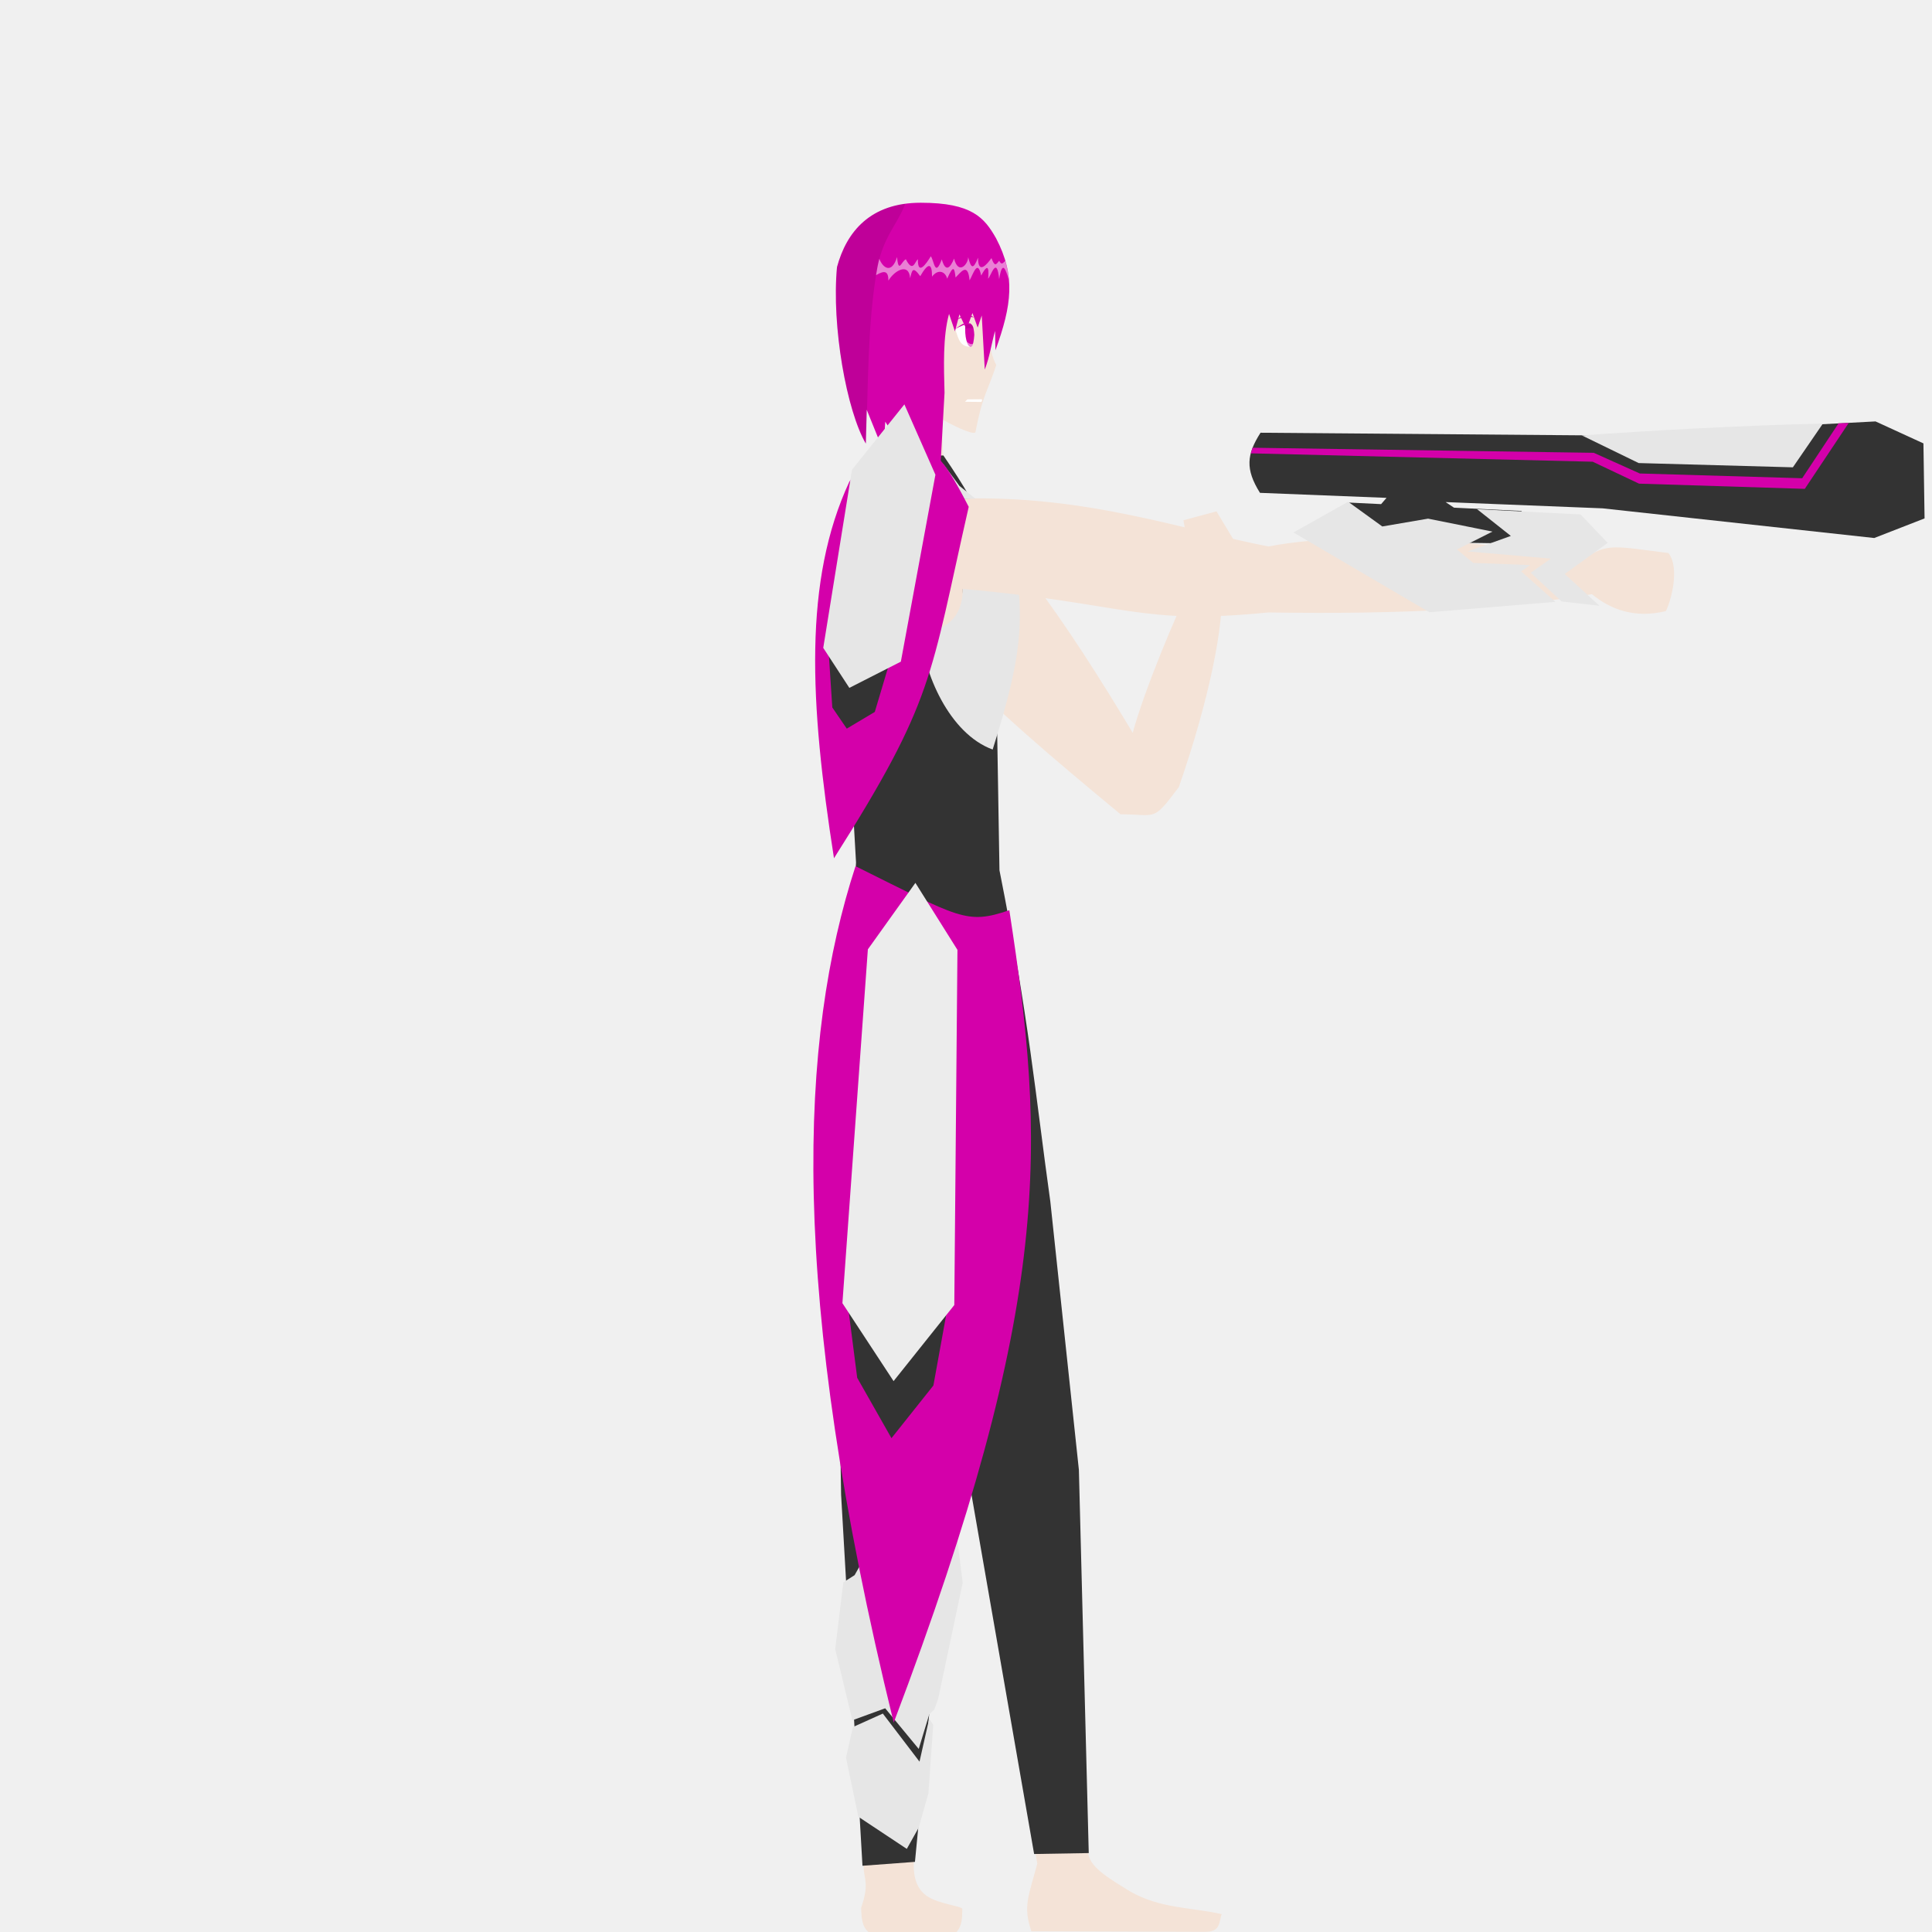
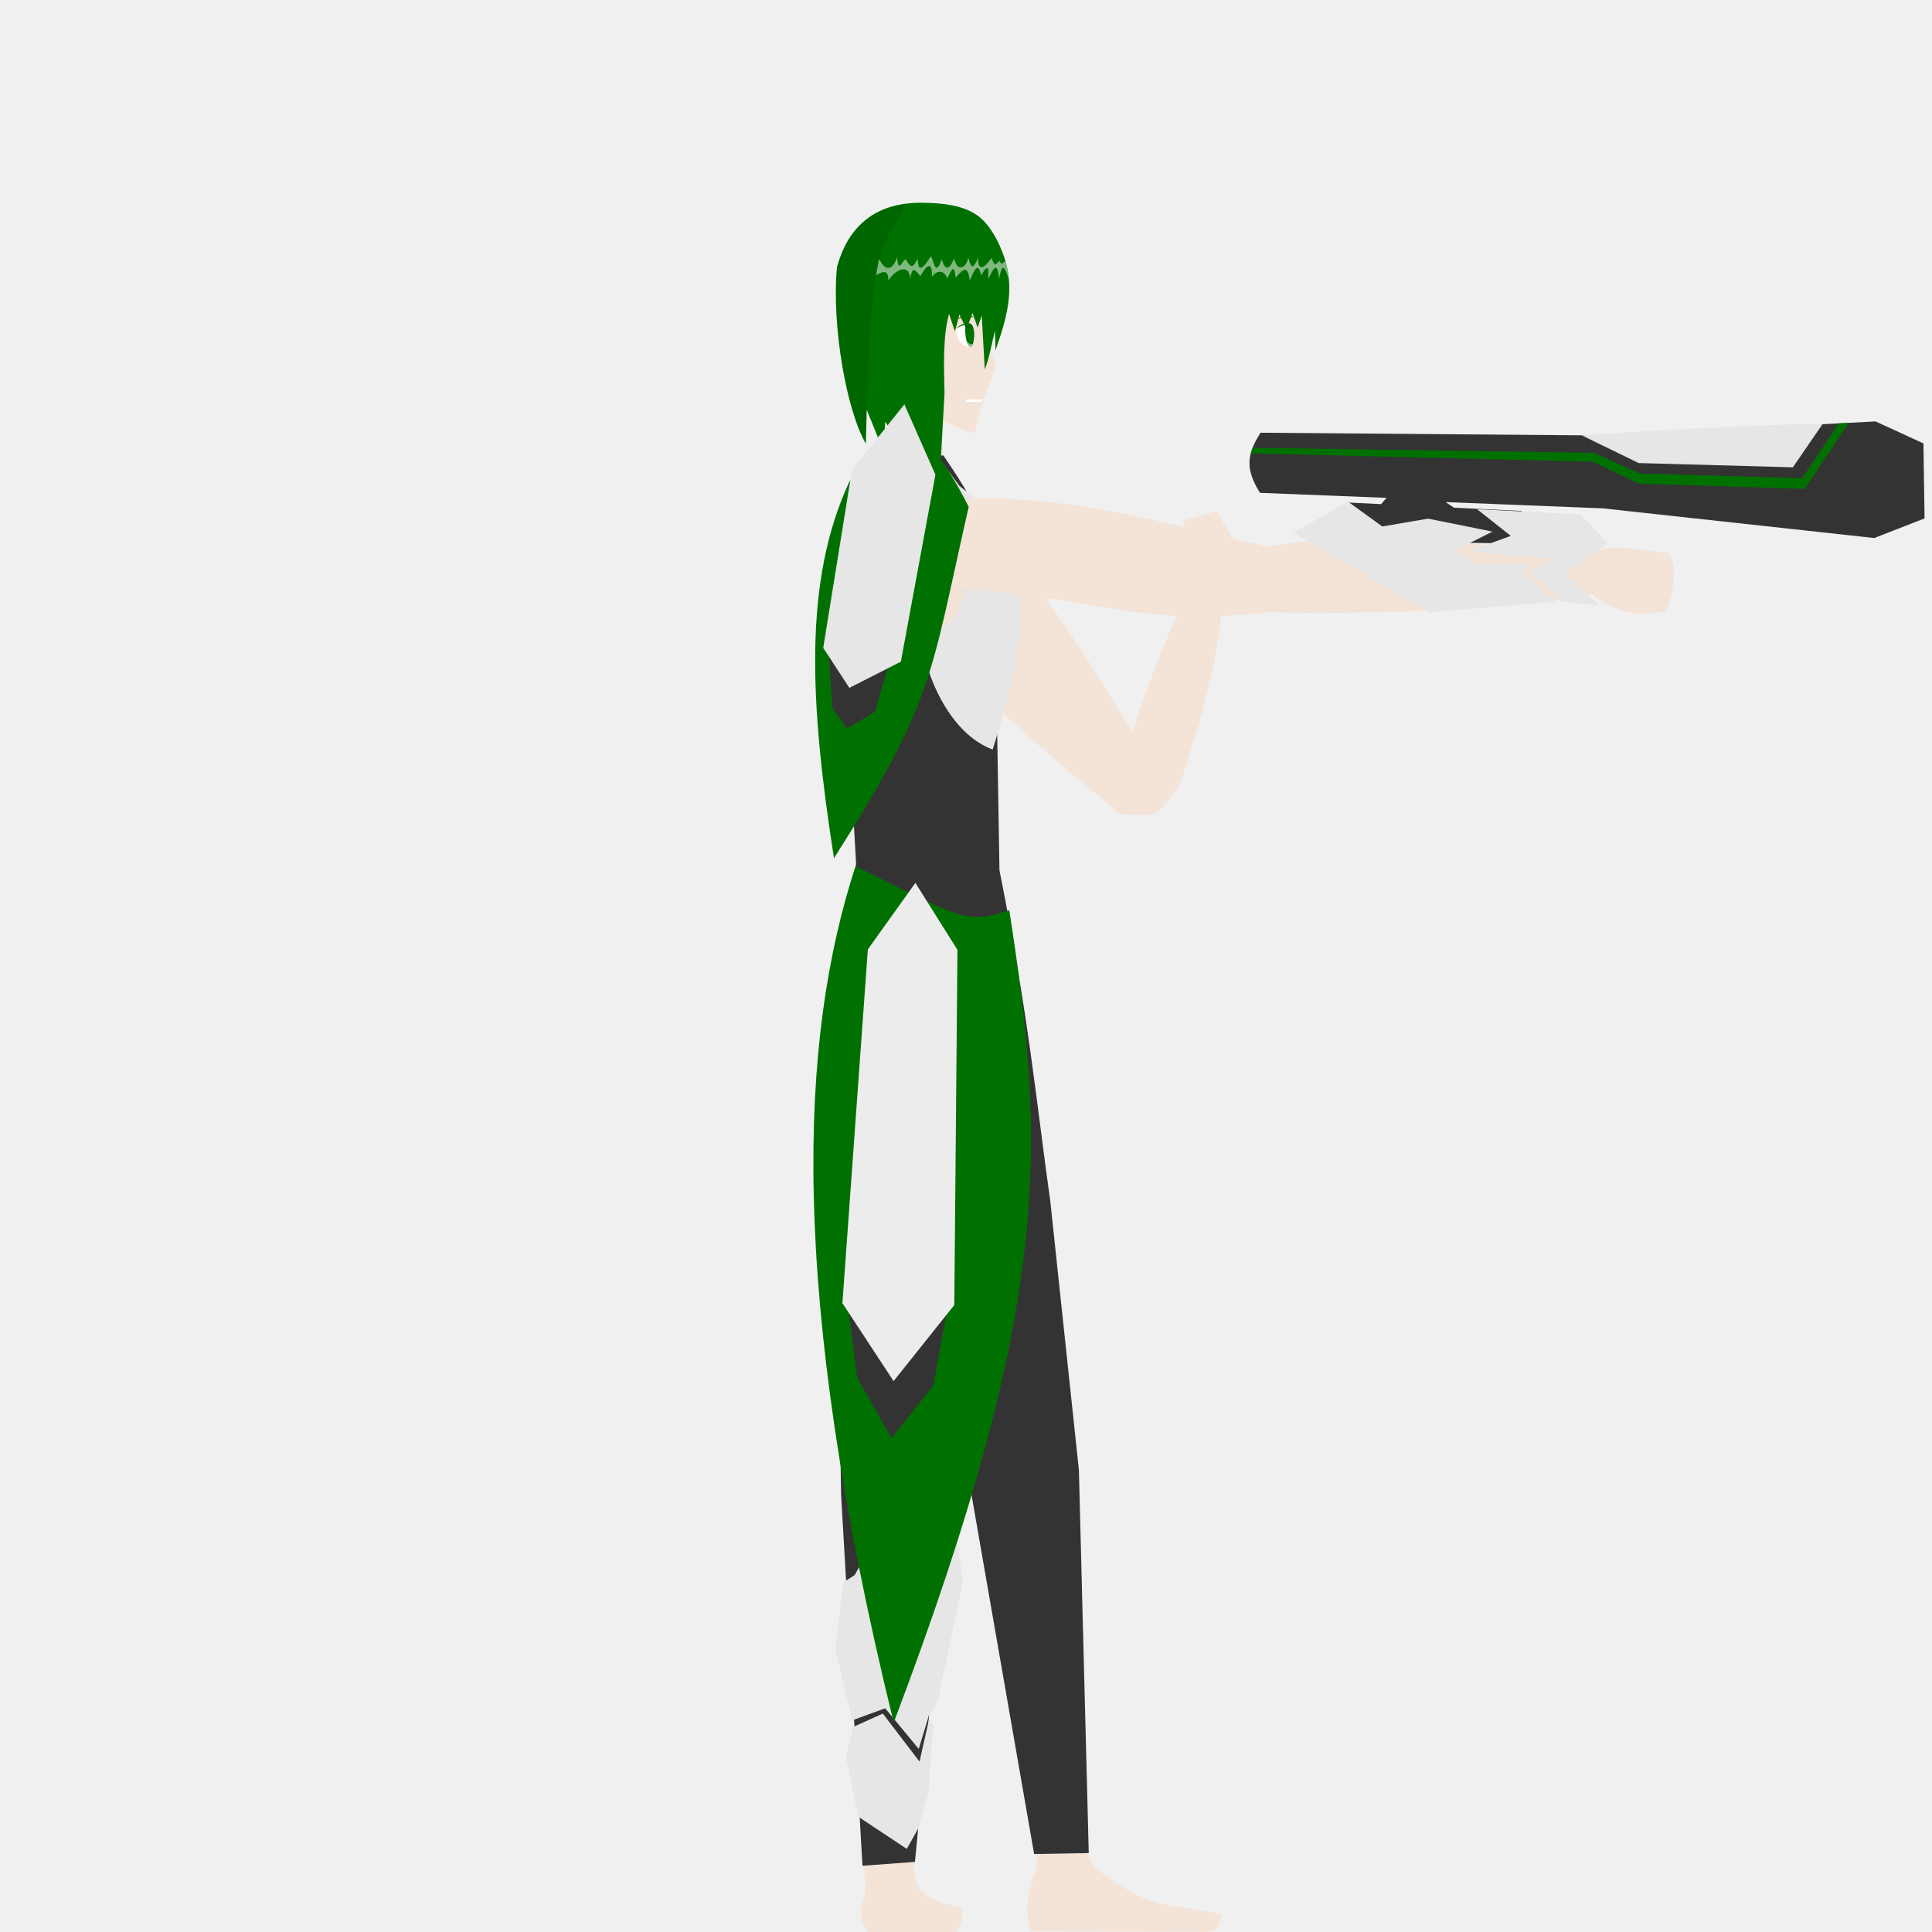
<svg xmlns="http://www.w3.org/2000/svg" version="1.1" id="svg1" width="1512" height="1512" viewBox="0 0 1512 1512">
  <defs id="defs1" />
  <g id="layer2" style="display:inline">
    <path style="display:inline;fill:#f4e3d7;fill-opacity:1;stroke-width:3.78" d="m 687.826,421.826 c 14.788,67.112 79.487,124.721 189.144,215.456 28.782,0.018 24.756,6.331 45.593,-21.296 23.817,-68.533 35.513,-127.106 33.512,-156.491 l 12.866,-31.225 -16.902,-28.086 -25.857,6.974 7.924,46.477 c -12.546,23.852 -39.11,87.997 -47.627,119.907 -47.401,-79.317 -111.186,-176.24 -167.641,-208.008 -31.566,3.522 -41.621,16.586 -31.012,56.292 z" id="path24" />
    <path id="path12" style="display:inline;fill:#f4e3d7;fill-opacity:1;stroke-width:3.78" d="m 680.37,190.203 c -14.623,31.263 -11.669,32.3 -10.322,65.949 6.121,27.502 11.954,42.019 29.469,61.175 -0.671,12.197 -3.401,22.333 -6.229,32.373 -13.776,19.662 -16.467,41.782 -22.119,64.753 l -5.963,77.686 10.585,181.078 -4.904,88.124 -11.899,130.034 3.882,267.532 13.025,302.726 c 0.162,8.546 4.662,12.498 -2.005,31.508 0.36,8.332 0.731,14.541 5.878,18.984 l 68.76,-0.021 c 4.827,-5.308 4.318,-12.003 4.617,-18.066 0.078,-2.35 -19.158,-3.9 -28.252,-10.541 -8.606,-6.284 -10.147,-16.974 -9.755,-26.067 l 24.286,-282.335 9.42,-356.652 12.587,349.763 50.38,290.257 c -6.888,25.665 -11.317,33.522 -4.658,52.951 l 136.752,0.443 c 11.895,-0.266 9.908,-8.244 12.215,-13.836 -23.891,-5.422 -47.783,-4.152 -71.674,-17.775 -15.994,-9.934 -33.542,-19.662 -32.768,-31.832 L 839.75,1149.661 813.994,888.139 796.372,767.313 779.251,672.117 776.585,485.62 762.148,405.968 c -7.781,-24.282 -12.154,-31.937 -23.948,-49.702 -1.025,-12.613 -0.704,-20.773 -0.446,-27.831 4.784,2.73 22.658,12.134 25.582,9.995 5.676,-29.417 8.863,-30.251 16.359,-52.717 -14.059,-26.869 1.834,-74.706 -25.539,-95.892 -22.615,-17.503 -69.671,-8.416 -73.786,0.382 z" />
    <path style="fill:#333333;fill-opacity:1;stroke-width:3.78" d="m 688.553,357.664 49.751,-1.21 c 34.57,50.62 35.469,62.083 40.416,111.826 l 1.331,84.153 2.139,128.648 c 23.18,116.415 28.121,175.695 39.807,259.27 l 22.352,210.012 7.714,299.862 -42.748,0.733 -50.027,-287.058 -2.249,-196.106 -14.628,216.018 -26.361,273.302 -41.069,3.05 -16.725,-290.388 -3.57,-220.931 15.251,-273.874 -8.089,-141.911 -3.609,-64.961 c 5.712,-47.872 0.827,-83.236 30.315,-110.433 z" id="path30" />
    <path style="display:inline;fill:#e6e6e6;fill-opacity:1;stroke-width:3.78" d="m 720.451,494.637 c 2.179,31.721 22.366,79.526 56.423,91.947 24.934,-79.06 25.254,-105.115 14.634,-165.711 l -19.779,-22.709 -18.361,63.265 c -2.325,26.021 -16.498,31.021 -32.917,33.207 z" id="path39" />
    <path style="display:inline;fill:#f4e3d7;fill-opacity:1;stroke-width:3.78" d="m 753.053,390.23 c 98.309,-2.756 174.932,25.082 239.692,37.428 82.426,-15.741 210.075,2.141 246.608,9.841 18.409,-12.69 24.33,-9.964 66.399,-4.685 9.234,11.981 1.736,38.145 -2.018,45.43 -23.875,5.815 -42.81,-0.878 -57.886,-13.226 -66.955,11.395 -146.727,15.961 -253.31,14.296 -102.235,10.126 -108.692,-6.861 -239.014,-18.421 -0.407,46.975 -56.488,34.201 -68.112,22.731 -19.652,-19.392 -18.622,-112.138 18.035,-114.93 12.85,-0.979 20.667,-10.419 49.606,21.535 z" id="path17" />
    <path style="fill:#ffffff;fill-opacity:1;stroke-width:4.869" d="m 759.322,253.017 c -1.198,0.238 -2.721,-0.615 -12.046,4.574 2.351,3.244 2.209,14.322 12.606,13.768 2.397,-4.146 3.706,-13.573 -0.56,-18.341 z" id="path33" />
-     <path style="display:inline;fill:#d400aa;fill-opacity:1;stroke-width:4.869" d="m 759.315,253.004 c -0.396,0.118 -3.633,0.362 -3.788,0.809 -0.851,9.707 1.457,17.75 4.35,17.576 1.821,-0.958 2.271,-4.929 2.621,-9.264 -0.386,-7.359 -1.833,-7.93 -3.183,-9.121 z" id="path34" />
-     <path style="display:inline;fill:#d400aa;fill-opacity:1;stroke-width:3.78" d="m 746.787,251.437 c 5.058,-3.483 10.505,-3.942 15.429,-3.086 -4.421,-3.049 -7.162,-3.146 -15.429,3.086 z" id="path52" />
-     <path id="path25" style="display:inline;fill:#d400aa;fill-opacity:1;stroke-width:3.969" d="m 720.661,158.669 c -39.533,-0.014 -58.124,22.641 -65.589,50.199 -4.539,46.031 7.798,113.423 22.526,138.306 l 0.689,-26.536 13.115,32.368 1.417,-22.994 17.147,27.803 -2.576,-37.496 11.543,40.092 12.224,33.391 5.072,-32.916 2.968,-53.457 c -0.544,-20.48 -1.367,-44.135 3.533,-61.766 l 4.621,13.647 3.52,-13.282 5.5,11.762 4.703,-12.81 4.057,11.396 3.19,-9.494 2.369,42.34 c 3.869,-10.061 5.25,-20.235 8.07,-30.279 l 0.281,15.184 c 12.828,-35.332 15.878,-58.237 0.513,-87.609 -9.168,-16.156 -18.837,-27.833 -58.893,-27.847 z" />
+     <path style="display:inline;fill:#007100;fill-opacity:1;stroke-width:4.869" d="m 759.315,253.004 c -0.396,0.118 -3.633,0.362 -3.788,0.809 -0.851,9.707 1.457,17.75 4.35,17.576 1.821,-0.958 2.271,-4.929 2.621,-9.264 -0.386,-7.359 -1.833,-7.93 -3.183,-9.121 z" id="path34" />
+     <path style="display:inline;fill:#007100;fill-opacity:1;stroke-width:3.78" d="m 746.787,251.437 c 5.058,-3.483 10.505,-3.942 15.429,-3.086 -4.421,-3.049 -7.162,-3.146 -15.429,3.086 z" id="path52" />
+     <path id="path25" style="display:inline;fill:#007100;fill-opacity:1;stroke-width:3.969" d="m 720.661,158.669 c -39.533,-0.014 -58.124,22.641 -65.589,50.199 -4.539,46.031 7.798,113.423 22.526,138.306 l 0.689,-26.536 13.115,32.368 1.417,-22.994 17.147,27.803 -2.576,-37.496 11.543,40.092 12.224,33.391 5.072,-32.916 2.968,-53.457 c -0.544,-20.48 -1.367,-44.135 3.533,-61.766 l 4.621,13.647 3.52,-13.282 5.5,11.762 4.703,-12.81 4.057,11.396 3.19,-9.494 2.369,42.34 c 3.869,-10.061 5.25,-20.235 8.07,-30.279 l 0.281,15.184 c 12.828,-35.332 15.878,-58.237 0.513,-87.609 -9.168,-16.156 -18.837,-27.833 -58.893,-27.847 z" />
    <path style="fill:#ffffff;fill-opacity:1;stroke-width:3.475" d="m 768.457,312.446 -11.384,0.093 -1.861,1.884 12.854,0.134 0.497,-1.043 z" id="path35" />
-     <path style="fill:#d400aa;fill-opacity:1;stroke-width:3.742" d="m 747.295,257.576 c 8.626,-4.512 11.317,-4.41 12.036,-4.578 -5.597,-0.509 -5.622,0.295 -12.036,4.578 z" id="path37" />
+     <path style="fill:#007100;fill-opacity:1;stroke-width:3.742" d="m 747.295,257.576 c 8.626,-4.512 11.317,-4.41 12.036,-4.578 -5.597,-0.509 -5.622,0.295 -12.036,4.578 z" id="path37" />
    <path style="fill:#e6e6e6;fill-opacity:1;stroke-width:3.78" d="m 738.144,363.092 12.807,17.268 12.488,9.921 -11.121,0.14 -11.812,-12.451 z" id="path38" />
-     <path style="fill:#d400aa;fill-opacity:1;stroke-width:3.78" d="m 712.514,350.74 c -17.61,0.516 -37.16,9.889 -47.841,26.31 -35.881,77.396 -31.159,172.203 -11.984,294.625 78.889,-124.576 74.886,-140.871 105.44,-275.016 -23.218,-45.371 -29.381,-45.226 -45.616,-45.918 z" id="path40" />
+     <path style="fill:#007100;fill-opacity:1;stroke-width:3.78" d="m 712.514,350.74 c -17.61,0.516 -37.16,9.889 -47.841,26.31 -35.881,77.396 -31.159,172.203 -11.984,294.625 78.889,-124.576 74.886,-140.871 105.44,-275.016 -23.218,-45.371 -29.381,-45.226 -45.616,-45.918 z" id="path40" />
    <path style="display:inline;fill:#e6e6e6;fill-opacity:1;stroke-width:3.78" d="m 671.768,1421.817 37.902,25.142 9.305,-16.605 7.606,-26.874 3.776,-53.676 -3.182,-4.636 -7.56,33.51 -28.703,-37.623 -23.43,10.562 -5.404,23.971 z" id="path48" />
    <path style="display:inline;fill:#e6e6e6;fill-opacity:1;stroke-width:3.78" d="m 667.077,1346.297 25.677,-9.377 26.245,31.801 8.2,-26.952 4.017,-4.013 2.983,-8.119 19.211,-90.945 -15.978,-127.837 -68.61,121.873 -8.82,5.616 -6.361,52.179 z" id="path49" />
-     <path style="fill:#d400aa;fill-opacity:1;stroke-width:3.78" d="M 669.537,677.892 C 625.86,812.103 616.076,1008.377 699.435,1348.12 824.805,1017.095 818.068,894.953 789.897,712.34 756.105,723.826 751.246,718.394 669.537,677.892 Z" id="path41" />
+     <path style="fill:#007100;fill-opacity:1;stroke-width:3.78" d="M 669.537,677.892 C 625.86,812.103 616.076,1008.377 699.435,1348.12 824.805,1017.095 818.068,894.953 789.897,712.34 756.105,723.826 751.246,718.394 669.537,677.892 Z" id="path41" />
    <path style="display:inline;fill:#333333;fill-opacity:1;stroke-width:3.78" d="m 648.681,512.616 2.688,41.056 11.319,16.562 21.938,-13.084 11.869,-39.813 -19.479,-47.223 z" id="path44" />
    <path style="fill:#e6e6e6;fill-opacity:1;stroke-width:3.78" d="m 666.784,367.612 41,-51.144 24.283,55.059 -27.053,146.292 -40.311,20.522 -20.423,-31.304 z" id="path42" />
    <path style="display:inline;fill:#333333;fill-opacity:1;stroke-width:3.78" d="m 664.21,1026.546 6.642,51.719 26.817,47.261 32.814,-41.228 10.097,-55.693 -38.829,-65.593 z" id="path46" />
    <path style="fill:#ececec;fill-opacity:1;stroke-width:3.78" d="m 716.399,690.949 -37.199,52.01 -19.918,276.92 40.038,60.996 47.524,-59.541 2.467,-277.947 z" id="path45" />
    <path style="display:inline;fill:#ffffff;fill-opacity:0.5;stroke-width:2.613" d="m 688.149,202.516 c 2.815,7.299 9.698,12.146 13.891,-1.316 1.2,13.469 3.527,2.967 6.908,1.727 5.482,10.782 6.936,1.909 9.401,-0.042 -0.19,13.104 6.38,3.838 10.106,-2.319 2.627,3.301 3.193,16.974 8.595,2.422 2.956,10.473 6.652,6.714 9.608,-0.617 3.44,13.357 11.193,4.18 11.026,-1.192 2.159,8.486 3.834,10.468 7.726,0.504 0.039,13.928 7.295,4.746 10.53,0.316 2.493,6.885 3.537,5.227 6.03,2.09 1.91,3.606 2.837,1.818 4.747,0.138 1.707,5.81 2.341,9.903 2.648,14.507 -2.324,-8.399 -5.077,-15.322 -7.402,-0.263 -1.914,-18.852 -6.352,-2.514 -8.657,-0.371 0.479,-4.965 1,-14.631 -5.418,-2.452 -2.817,-13.33 -6.273,-0.994 -9.09,3.761 -1.379,-14.687 -7.008,-6.074 -10.956,-2.226 -0.908,-7.311 -1.479,-10.503 -6.585,0.917 -1.394,-5.662 -7.096,-7.859 -11.838,-1.613 0.035,-11.175 -3.167,-10.841 -9.226,-0.348 -5.957,-8.115 -6.325,-4.747 -7.937,1.579 -0.856,-12.466 -12.306,-6.023 -16.977,1.898 -0.059,-7.263 -2.654,-8.395 -9.683,-4.281 0.755,-4.677 1.453,-8.646 2.553,-12.819 z" id="path43-0" />
    <path style="fill:#000000;fill-opacity:0.1;stroke-width:3.969" d="m 708.544,159.414 c -6.931,17.514 -17.453,25.85 -22.231,51.475 -7.623,44.674 -6.717,91.77 -8.656,136.245 -16.899,-32.947 -25.372,-86.226 -22.83,-136.918 8.334,-32.001 28.708,-47.649 53.718,-50.803 z" id="path47" />
    <path style="fill:#ffffff;fill-opacity:0.5;stroke-width:3.742" d="m 756.557,267.432 c 1.664,1.051 2.885,2.428 4.889,1.564 -0.257,0.928 -0.726,1.934 -1.557,2.401 -1.879,-0.004 -2.802,-2.662 -3.332,-3.966 z" id="path50" />
    <path style="fill:#000000;fill-opacity:0.1;stroke-width:3.742" d="m 755.338,257.215 c 2.232,-0.555 4.905,-0.515 6.496,-0.053 -0.169,-1.204 -0.61,-2.18 -1.235,-3 -1.756,-0.605 -3.363,-0.242 -5.154,0 z" id="path51" />
    <path style="display:inline;fill:#333333;fill-opacity:1;stroke-width:3.784" d="m 1215.621,425.84 -160.018,-2.384 -0.018,-30.149 25.29,1.228 4.237,-4.907 -99.046,-3.923 c -11.548,-18.483 -10.499,-29.925 0.436,-47.045 l 271.927,2.193 209.367,-11.046 37.499,17.189 0.883,58.718 -39.389,15.343 -212.583,-23.228 -122.858,-4.89 6.562,4.367 52.65,2.557 z" id="path3-5" />
    <path style="display:inline;fill:#e6e6e6;stroke-width:3.784" d="m 1258.202,424.874 -5.13,3.711 -5.42,3.921 -23.085,16.702 27.176,24.867 -29.57,-3.348 -24.229,-22.499 15.737,-11.033 -65.009,-5.652 33.716,-12.122 -26.417,-20.928 80.999,4.102 z" id="path26-0" />
    <path style="display:inline;fill:#e6e6e6;stroke-width:3.784" d="m 1197.476,442.23 -7.033,4.913 26.858,23.877 -98.637,8.136 -106.386,-62.424 42.764,-24.073 26.764,19.358 35.816,-6.122 50.404,10.133 -27.825,14.007 12.7,10.518 z" id="path27-2" />
-     <path style="display:inline;fill:#d400aa;fill-opacity:1;stroke-width:3.784" d="m 980.34,350.409 266.964,3.965 35.999,16.179 127.1,3.727 28.49,-42.995 7.903,-0.249 -34.348,51.549 -129.714,-4.069 -36.257,-17.166 -267.538,-6.561 c 0.307,-0.998 0.806,-3.141 1.4,-4.379 z" id="path13-1" />
+     <path style="display:inline;fill:#007100;fill-opacity:1;stroke-width:3.784" d="m 980.34,350.409 266.964,3.965 35.999,16.179 127.1,3.727 28.49,-42.995 7.903,-0.249 -34.348,51.549 -129.714,-4.069 -36.257,-17.166 -267.538,-6.561 c 0.307,-0.998 0.806,-3.141 1.4,-4.379 z" id="path13-1" />
    <path style="display:inline;fill:#e6e6e6;fill-opacity:1;stroke-width:3.784" d="m 1426.678,331.421 -23.565,34.309 -120.68,-3.336 -44.471,-21.64 c 54.857,-3.876 118.525,-7.442 188.716,-9.333 z" id="path16-8" />
  </g>
  <g id="layer1" style="display:none">
-     <path style="display:inline;fill:#d400aa;stroke-width:3.425" d="m 690.171,300.366 c 3.359,13.171 9.713,63.047 19.155,81.453 l 2.606,-51.06 c 0.07,15.298 3.246,37.248 8.548,52.546 l 5.285,-48.923 c 2.78,14.609 7.38,36.198 12.758,52.546 2.425,-13.304 3.377,-33.117 4.082,-44.696 0.881,11.745 3.61,30.272 7.946,42.884 3.582,-12.278 8.35,-36.146 8.509,-48.424 l 8.938,52.866 c 21.017,-72.738 19.813,-81.322 23.324,-98.049 l -45.71,-70.047 c -18.349,34.184 -37.629,33.994 -55.441,78.904 z" id="path5" />
+     <path style="display:inline;fill:#007100;fill-opacity:1;stroke-width:3.425" d="m 690.171,300.366 c 3.359,13.171 9.713,63.047 19.155,81.453 l 2.606,-51.06 c 0.07,15.298 3.246,37.248 8.548,52.546 l 5.285,-48.923 c 2.78,14.609 7.38,36.198 12.758,52.546 2.425,-13.304 3.377,-33.117 4.082,-44.696 0.881,11.745 3.61,30.272 7.946,42.884 3.582,-12.278 8.35,-36.146 8.509,-48.424 l 8.938,52.866 c 21.017,-72.738 19.813,-81.322 23.324,-98.049 l -45.71,-70.047 c -18.349,34.184 -37.629,33.994 -55.441,78.904 z" id="path5" />
    <path id="path1" style="display:inline;fill:#f4e3d7;stroke-width:3.425" d="m 748.22,185.267 c -39.586,1.742 -50.845,10.403 -50.155,67.95 l 1.434,30.819 c 2.225,6.322 -0.47,2.339 3.179,9.316 5.51,26.382 7.244,48.286 6.673,64.492 -33.545,0.352 -84.735,11.112 -91.981,40.524 -12.794,51.934 -35.108,121.362 -51.888,311.991 -10.573,64.971 -16.766,154.131 -21.939,248.923 l -7.06,43.462 c 6.005,11.477 16.658,14.553 26.943,18.294 8.743,-5.57 13.503,-8.056 16.091,-24.529 l -8.785,-37.319 c 20.693,-89.763 35.978,-169.752 43.22,-235.206 23.407,-82.951 38.113,-164.156 47.498,-244.292 11.303,49.643 15.274,37.644 29.516,182.647 -26.078,164.375 -52.469,331.999 -64.237,496.375 l -19.224,309.001 c -0.562,22.53 -17.831,29.976 -10.953,44.254 l 51.029,0.057 c 4.191,-15.512 -8.864,-26.539 -8.087,-42.793 l 55.246,-300.534 c 25.583,-129.761 51.678,-259.522 63.282,-389.283 2.481,119.788 18.315,247.621 34.896,375.903 l 46.629,299.121 c 1.946,18.851 -13.778,34.071 -6.425,57.789 l 135.478,-0.032 c 4.414,-4.05 6.919,-7.426 6.919,-11.476 -51.544,-5.248 -71.187,-15.447 -99.754,-54.621 l -9.398,-285.073 c -10.557,-163.424 -36.253,-330.882 -66.859,-500.057 4.678,-154.175 12.998,-130.892 19.201,-186.006 11.947,55.057 15.626,91.386 54.37,233.18 5.804,67.006 26.469,157.885 45.186,245.636 l -4.394,42.723 c 4.546,13.208 12.077,16.343 20.61,20.13 11.131,-2.708 20.276,-7.908 26.905,-16.266 l -13.911,-44.226 C 936.996,852.142 926.518,760.938 916.039,696.692 884.979,462.804 863.069,406.584 857.896,396.413 c -19.733,-38.802 -69.244,-43.536 -95.437,-39.989 -1.109,-8.005 -3.624,-14.598 -1.662,-25.686 12.503,-10.833 21.897,-24.979 29.48,-41.623 1.305,-15.849 3.427,-29.515 3.017,-49.955 -3.224,-23.921 -7.824,-53.695 -45.075,-53.891 z" />
    <path style="display:inline;fill:#333333;stroke-width:3.425" d="m 709.442,357.841 c 5.886,16.022 25.331,16.869 41.427,21.222 16.758,-9.433 12.483,-16.096 11.443,-23.708 3.294,-0.294 15.669,0.034 19.329,0.203 31.387,48.953 32.357,93.181 37.481,121.2 -10.455,66.716 -22.133,134.496 -16.336,202.236 36.068,143.361 61.385,425.3 64.058,450.678 2.859,54.469 11.416,229.296 11.517,319.112 -10.721,1.103 -13.878,4.073 -40.056,1.171 -13.02,-94.496 -51.462,-263.155 -52.21,-311.602 -10.64,-84.345 -31.101,-266.411 -28.405,-341.292 -23.265,213.305 -73.467,437.417 -111.64,655.449 -12.347,-0.859 -21.23,3.467 -38.272,-0.886 2.057,-328.802 50.604,-550.058 79.305,-780.792 3.189,-61.184 -17.272,-151.397 -26.39,-191.552 16.514,-118.918 18.917,-99.844 32.792,-120.986 2.676,-0.222 12.817,-0.311 15.957,-0.455 z" id="path6" />
    <path style="fill:#ffffff;stroke-width:4.143" d="m 739.612,263.439 c -5.065,-6.702 -8.227,-7.762 -15.821,-8.986 -7.093,0.494 -12.125,0.186 -18.405,2.97 3.192,5.413 0.436,14.075 14.39,14.698 8.757,-0.099 1.643,0.111 10.524,-0.441 3.576,-2.266 7.378,-6.361 9.312,-8.24 z" id="path8" />
-     <path style="fill:#d400aa;stroke-width:4.232" d="m 734.653,258.175 c -4.852,-4.399 -16.648,-4.063 -22.949,-2.543 -0.513,8.249 4.311,14.313 11.017,16.479 1.55,-0.095 4.375,-0.01 5.918,-0.281 4.847,-0.999 11.485,-9.259 6.014,-13.654 z" id="path9" />
-     <path style="fill:#d400aa;stroke-width:4.143" d="m 704.775,257.633 c 12.502,-3.309 24.268,-5.155 34.626,3.856 -10.417,-12.195 -25.816,-8.214 -34.626,-3.856 z" id="path10" />
-     <path style="fill:#d400aa;stroke-width:3.066" d="m 764.588,251.939 c 9.828,-4.319 16.857,-4.124 25.358,1.462 -8.26,-8.139 -15.753,-8.073 -25.358,-1.462 z" id="path10-8-6" />
-     <path style="fill:#d400aa;stroke-width:3.013" d="m 735.368,251.973 c -9.448,-4.462 -19.92,-4.22 -28.198,1.241 8.074,-8.016 18.993,-7.99 28.198,-1.241 z" id="path10-8-6-6" />
+     <path style="fill:#007100;fill-opacity:1;stroke-width:4.232" d="m 734.653,258.175 c -4.852,-4.399 -16.648,-4.063 -22.949,-2.543 -0.513,8.249 4.311,14.313 11.017,16.479 1.55,-0.095 4.375,-0.01 5.918,-0.281 4.847,-0.999 11.485,-9.259 6.014,-13.654 z" id="path9" />
+     <path style="fill:#007100;fill-opacity:1;stroke-width:4.143" d="m 704.775,257.633 c 12.502,-3.309 24.268,-5.155 34.626,3.856 -10.417,-12.195 -25.816,-8.214 -34.626,-3.856 z" id="path10" />
+     <path style="fill:#007100;fill-opacity:1;stroke-width:3.066" d="m 764.588,251.939 c 9.828,-4.319 16.857,-4.124 25.358,1.462 -8.26,-8.139 -15.753,-8.073 -25.358,-1.462 z" id="path10-8-6" />
+     <path style="fill:#007100;fill-opacity:1;stroke-width:3.013" d="m 735.368,251.973 c -9.448,-4.462 -19.92,-4.22 -28.198,1.241 8.074,-8.016 18.993,-7.99 28.198,-1.241 z" id="path10-8-6-6" />
    <path style="fill:#ffffff;stroke-width:3.942" d="m 759.952,263.524 c 4.586,-6.702 6.924,-8.148 13.8,-9.372 6.422,0.494 10.977,0.186 16.663,2.97 -2.89,5.413 0.014,13.715 -12.619,14.339 -7.928,-0.099 -1.487,0.111 -9.528,-0.441 -3.237,-2.266 -6.564,-5.616 -8.316,-7.495 z" id="path8-9" />
-     <path style="display:inline;fill:#d400aa;stroke-width:3.926" d="m 790.709,257.202 c -11.224,-3.309 -21.565,-4.908 -30.865,4.103 9.353,-12.195 22.955,-8.461 30.865,-4.103 z" id="path10-5" />
-     <path style="display:inline;fill:#d400aa;stroke-width:4.137" d="m 766.908,256.339 c 9.236,-3.876 15.992,-1.223 22.013,0.297 0.491,8.249 -4.12,12.738 -10.528,14.903 -1.482,-0.095 -4.181,-0.01 -5.656,-0.281 -4.632,-0.999 -11.058,-10.524 -5.829,-14.919 z" id="path9-5" />
+     <path style="display:inline;fill:#007100;fill-opacity:1;stroke-width:3.926" d="m 790.709,257.202 c -11.224,-3.309 -21.565,-4.908 -30.865,4.103 9.353,-12.195 22.955,-8.461 30.865,-4.103 z" id="path10-5" />
+     <path style="display:inline;fill:#007100;fill-opacity:1;stroke-width:4.137" d="m 766.908,256.339 c 9.236,-3.876 15.992,-1.223 22.013,0.297 0.491,8.249 -4.12,12.738 -10.528,14.903 -1.482,-0.095 -4.181,-0.01 -5.656,-0.281 -4.632,-0.999 -11.058,-10.524 -5.829,-14.919 z" id="path9-5" />
    <path style="display:inline;fill:#000000;fill-opacity:0.1;stroke-width:3.425" d="m 704.08,300.364 c 6.917,14.158 26.441,28.719 43.249,38.972 6.259,-2.597 9.796,-5.53 13.43,-8.713 l -0.425,5.018 -13.636,11.984 c -12.279,-11.481 -32.539,-22.399 -40.881,-37.058 -0.493,-3.401 -1.158,-6.802 -1.737,-10.203 z" id="path15" />
    <path style="display:inline;fill:#000000;fill-opacity:0.1;stroke-width:3.425" d="m 711.863,259.977 c 12.927,-3.14 16.914,-1.306 24.128,-0.114 -4.432,-6.765 -19.261,-5.058 -24.256,-3.819 -0.076,0.251 0.205,3.612 0.127,3.933 z" id="path2" />
    <path style="display:inline;fill:#000000;fill-opacity:0.1;stroke-width:3.388" d="m 765.016,259.975 c 10.248,-4.071 16.603,-1.508 23.911,-0.043 -0.062,-0.652 0.097,-2.812 -0.019,-3.28 -7.015,-2.396 -23.696,-4.575 -23.892,3.575 z" id="path2-2" />
    <path style="fill:#ffffff;fill-opacity:0.5;stroke-width:3.425" d="m 767.025,266.471 c 6.85,4.162 12.855,3.228 18.581,0.619 -1.504,1.714 -3.661,3.252 -7.274,4.402 l -4.395,-0.095 c -3.54,-0.062 -5.975,-3.103 -6.912,-4.926 z" id="path36" />
    <path style="fill:#ffffff;fill-opacity:0.5;stroke-width:3.425" d="m 715.607,267.362 c 6.85,4.162 13.257,2.97 18.983,0.362 -1.504,1.714 -2.93,3.326 -6.25,4.181 l -5.529,0.163 c -3.906,-1.2 -5.975,-3.103 -7.205,-4.706 z" id="path36-0" />
    <path style="display:inline;fill:#ffffff;stroke-width:2.458" d="m 740.37,314.773 c -0.406,0.105 0.443,-2.113 2.987,-2.008 13.861,-0.205 14.36,-0.073 17.624,-0.2 0.942,0.315 0.513,1.738 0.23,1.9 -11.224,0.257 -16.77,-0.097 -20.841,0.307 z" id="path14" />
    <path style="display:inline;fill:#e6e6e6;stroke-width:3.78" d="m 598.793,1421.39 7.75,18.873 22.056,-18.527 17.204,18.086 14.557,-20.292 8.822,-74.55 -37.575,39.58 -29.315,-37.246 z" id="path22" />
    <path style="display:inline;fill:#333333;fill-opacity:1;stroke-width:3.78" d="m 540.082,922.21 18.137,-158.999 -29.821,-3.889 -2.024,25.239 -5.397,3.572 8.806,-98.729 c -16.804,-13.826 -28.257,-14.255 -46.592,-5.609 l -32.66,269.957 -37.743,206.215 12.2,39.395 57.97,8.415 20.223,-37.093 4.251,-213.806 10.899,-122.469 3.479,7.068 -4.214,52.542 z" id="path3" />
    <path style="display:inline;fill:#e6e6e6;stroke-width:3.78" d="m 601.882,1339.966 29.824,35.336 38.563,-38.764 21.094,-100.637 -33.547,-107.51 -55.723,111.839 z" id="path23" />
    <path style="fill:#000000;fill-opacity:0.1;stroke-width:6.519" d="m 753.379,274.462 1.616,11.297 -1.012,8.892 2.282,-8.617 z" id="path32" />
-     <path style="fill:#d400aa;stroke-width:3.78" d="m 687.251,650.797 c 50.98,59.721 107.745,43.135 115.35,26.409 69.342,253.127 -63.898,434.437 -229.955,682.03 52.038,-329.37 -5.023,-213.877 114.604,-708.438 z" id="path19" />
-     <path style="fill:#d400aa;stroke-width:3.78" d="m 693.916,356.938 c -70.29,-5.015 -151.763,75.891 -169.076,326.41 36.79,-51.18 99.41,-59.745 136.2,-200.778 z" id="path20" />
+     <path style="fill:#007100;fill-opacity:1;stroke-width:3.78" d="m 687.251,650.797 c 50.98,59.721 107.745,43.135 115.35,26.409 69.342,253.127 -63.898,434.437 -229.955,682.03 52.038,-329.37 -5.023,-213.877 114.604,-708.438 z" id="path19" />
+     <path style="fill:#007100;fill-opacity:1;stroke-width:3.78" d="m 693.916,356.938 c -70.29,-5.015 -151.763,75.891 -169.076,326.41 36.79,-51.18 99.41,-59.745 136.2,-200.778 z" id="path20" />
    <path id="path28" style="display:inline;fill:#e6e6e6;stroke-width:3.78" d="m 762.268,355.047 19.507,37.785 -23.557,40.616 -50.408,-38.873 1.744,-36.831 -27.348,38.756 77.979,62.725 40.127,-68.35 z" />
    <path style="fill:#e6e6e6;stroke-width:3.78" d="m 533.673,964.314 4.328,-4.611 4.573,-4.872 19.479,-20.749 21.118,30.144 0.476,-29.756 -19.153,-26.918 -12.929,14.19 2.736,-65.197 -16.309,31.881 -17.318,-28.885 -6.317,80.855 z" id="path26" />
    <path style="fill:#e6e6e6;stroke-width:3.78" d="m 558.62,906.319 5.76,-6.344 20.179,29.701 20.682,-96.776 -48.123,-113.521 -29.29,39.319 15.721,29.029 -10.643,34.733 3.568,51.288 17.419,-25.796 8.778,13.945 z" id="path27" />
    <path style="fill:#e6e6e6;stroke-width:3.78" d="m 681.618,403.903 80.622,69.754 41.096,-74.226 c 8.162,20.571 11.373,39.878 15.791,77.33 -13.787,71.776 -35.734,86.254 -47.503,104.086 -12.935,-10.518 -87.171,-32.914 -110.491,-99.021 6.955,-34.899 13.53,-57.152 20.485,-77.924 z" id="path29" />
-     <path id="path4" style="display:inline;fill:#d400aa;stroke-width:3.425" d="m 744.222,159 c -45.907,0 -65.231,12.912 -69.649,67.123 -5.486,58.167 8.411,115.623 26.585,170.596 1.734,-53.459 3.202,-109.115 1.79,-152.923 5.877,0.454 9.102,-0.548 12.772,-2.85 1.282,1.483 1.711,4.719 2.137,6.202 l 5.36,-10.316 c 2.016,3.236 2.901,8.116 3.369,10.686 l 3.023,-9.755 c 2.952,4.152 2.408,7.531 3.581,10.408 l 4.567,-11.643 c 3.865,24.823 2.268,41.172 3.314,61.62 3.239,-16.992 10.202,-31.347 12.78,-54.041 -0.345,3.72 2.64,18.16 3.175,21.564 l 6.721,-27.167 c 1.848,4.062 2.772,5.349 3.365,7.899 l 4.163,-9.723 c 2.086,3.273 2.112,6.945 2.997,10.045 l 3.627,-7.243 c 4.761,3.78 9.314,7.138 14.508,5.652 -6.636,49.782 -5.753,102.858 -2.837,152.64 20.023,-69.881 26.721,-127.597 23.089,-180.079 C 807.358,175.052 785.771,159.487 744.222,159 Z" />
+     <path id="path4" style="display:inline;fill:#007100;fill-opacity:1;stroke-width:3.425" d="m 744.222,159 c -45.907,0 -65.231,12.912 -69.649,67.123 -5.486,58.167 8.411,115.623 26.585,170.596 1.734,-53.459 3.202,-109.115 1.79,-152.923 5.877,0.454 9.102,-0.548 12.772,-2.85 1.282,1.483 1.711,4.719 2.137,6.202 l 5.36,-10.316 c 2.016,3.236 2.901,8.116 3.369,10.686 l 3.023,-9.755 c 2.952,4.152 2.408,7.531 3.581,10.408 l 4.567,-11.643 c 3.865,24.823 2.268,41.172 3.314,61.62 3.239,-16.992 10.202,-31.347 12.78,-54.041 -0.345,3.72 2.64,18.16 3.175,21.564 l 6.721,-27.167 c 1.848,4.062 2.772,5.349 3.365,7.899 l 4.163,-9.723 c 2.086,3.273 2.112,6.945 2.997,10.045 l 3.627,-7.243 c 4.761,3.78 9.314,7.138 14.508,5.652 -6.636,49.782 -5.753,102.858 -2.837,152.64 20.023,-69.881 26.721,-127.597 23.089,-180.079 C 807.358,175.052 785.771,159.487 744.222,159 Z" />
    <path style="display:inline;fill:#000000;fill-opacity:0.1;stroke-width:3.425" d="m 725.706,159.871 c -21.868,27.668 -50.912,28.213 -41.339,128.226 l 6.352,74.242 c -9.616,-32.414 -21.945,-89.688 -16.213,-136.135 3.189,-38.391 12.909,-62.639 51.2,-66.333 z" id="path31" />
    <path style="display:inline;fill:#333333;stroke-width:4.329" d="m 587.172,1070.464 9.501,66.727 42.155,-65.783 8.815,-48.263 z" id="path11" />
    <path style="display:inline;fill:#ffffff;fill-opacity:0.5;stroke-width:2.939" d="m 687.991,209.502 c 3.562,7.299 10.088,12.146 15.395,-1.316 1.518,13.469 4.463,2.967 8.741,1.727 6.937,10.782 8.776,1.909 11.895,-0.042 -0.24,13.104 8.073,3.838 12.788,-2.319 3.324,3.301 4.04,16.974 10.876,2.422 3.741,10.473 8.417,6.714 12.157,-0.617 4.353,13.357 14.163,4.18 13.951,-1.192 2.732,8.486 4.851,10.468 9.776,0.504 0.049,13.928 9.23,4.746 13.325,0.316 3.154,6.885 4.476,5.227 7.63,2.09 2.417,3.606 4.835,1.771 7.252,0.091 1.439,6.327 1.323,10.484 1.562,14.554 -2.941,-8.399 -5.882,-15.322 -8.823,-0.263 -2.421,-18.852 -8.037,-2.514 -10.954,-0.371 0.606,-4.965 1.265,-14.631 -6.856,-2.452 -3.564,-13.33 -7.937,-0.994 -11.502,3.761 -1.745,-14.687 -8.868,-6.074 -13.863,-2.226 -1.148,-7.311 -1.871,-10.503 -8.332,0.917 -1.765,-5.662 -8.979,-7.859 -14.98,-1.613 0.044,-11.175 -4.008,-10.841 -11.675,-0.348 -7.538,-8.115 -8.004,-4.747 -10.043,1.579 -1.083,-12.466 -10.249,-6.023 -16.159,1.898 -0.075,-7.263 -6.497,-8.395 -15.392,-4.281 0.955,-4.677 1.839,-8.646 3.23,-12.819 z" id="path43" />
-     <path style="fill:#d400aa;fill-opacity:1;stroke-width:3.78" d="m 495.602,679.19 -30.271,265.263 11.393,37.778 -12.593,126.527 -46.179,22.733 -1.259,7.805 55.391,-27.444 12.589,-129.162 -12.337,-38.161 27.776,-266.166 c -1.026,0.176 -3.211,0.396 -4.511,0.826 z" id="path13" />
+     <path style="fill:#007100;fill-opacity:1;stroke-width:3.78" d="m 495.602,679.19 -30.271,265.263 11.393,37.778 -12.593,126.527 -46.179,22.733 -1.259,7.805 55.391,-27.444 12.589,-129.162 -12.337,-38.161 27.776,-266.166 c -1.026,0.176 -3.211,0.396 -4.511,0.826 z" id="path13" />
    <path style="fill:#e6e6e6;fill-opacity:1;stroke-width:3.78" d="m 419.651,1119.395 36.957,-18.965 12.157,-120.109 -15.71,-46.882 c -10.86,53.905 -22.543,116.588 -33.403,185.955 z" id="path16" />
    <path style="fill:#e6e6e6;fill-opacity:0.987;stroke-width:3.78" d="m 681.421,741.048 -21.903,273.838 -90.506,67.656 81.849,-387.333 z" id="path18" />
    <path style="display:inline;fill:#333333;stroke-width:3.428" d="m 534.672,515.074 4.832,56.714 29.986,-33.403 15.967,-34.009 z" id="path7" />
    <path style="display:inline;fill:#e6e6e6;fill-opacity:0.987;stroke-width:3.428" d="M 655.011,363.718 585.16,504.971 520.731,519.034 645.849,319.448 Z" id="path21" />
  </g>
</svg>
